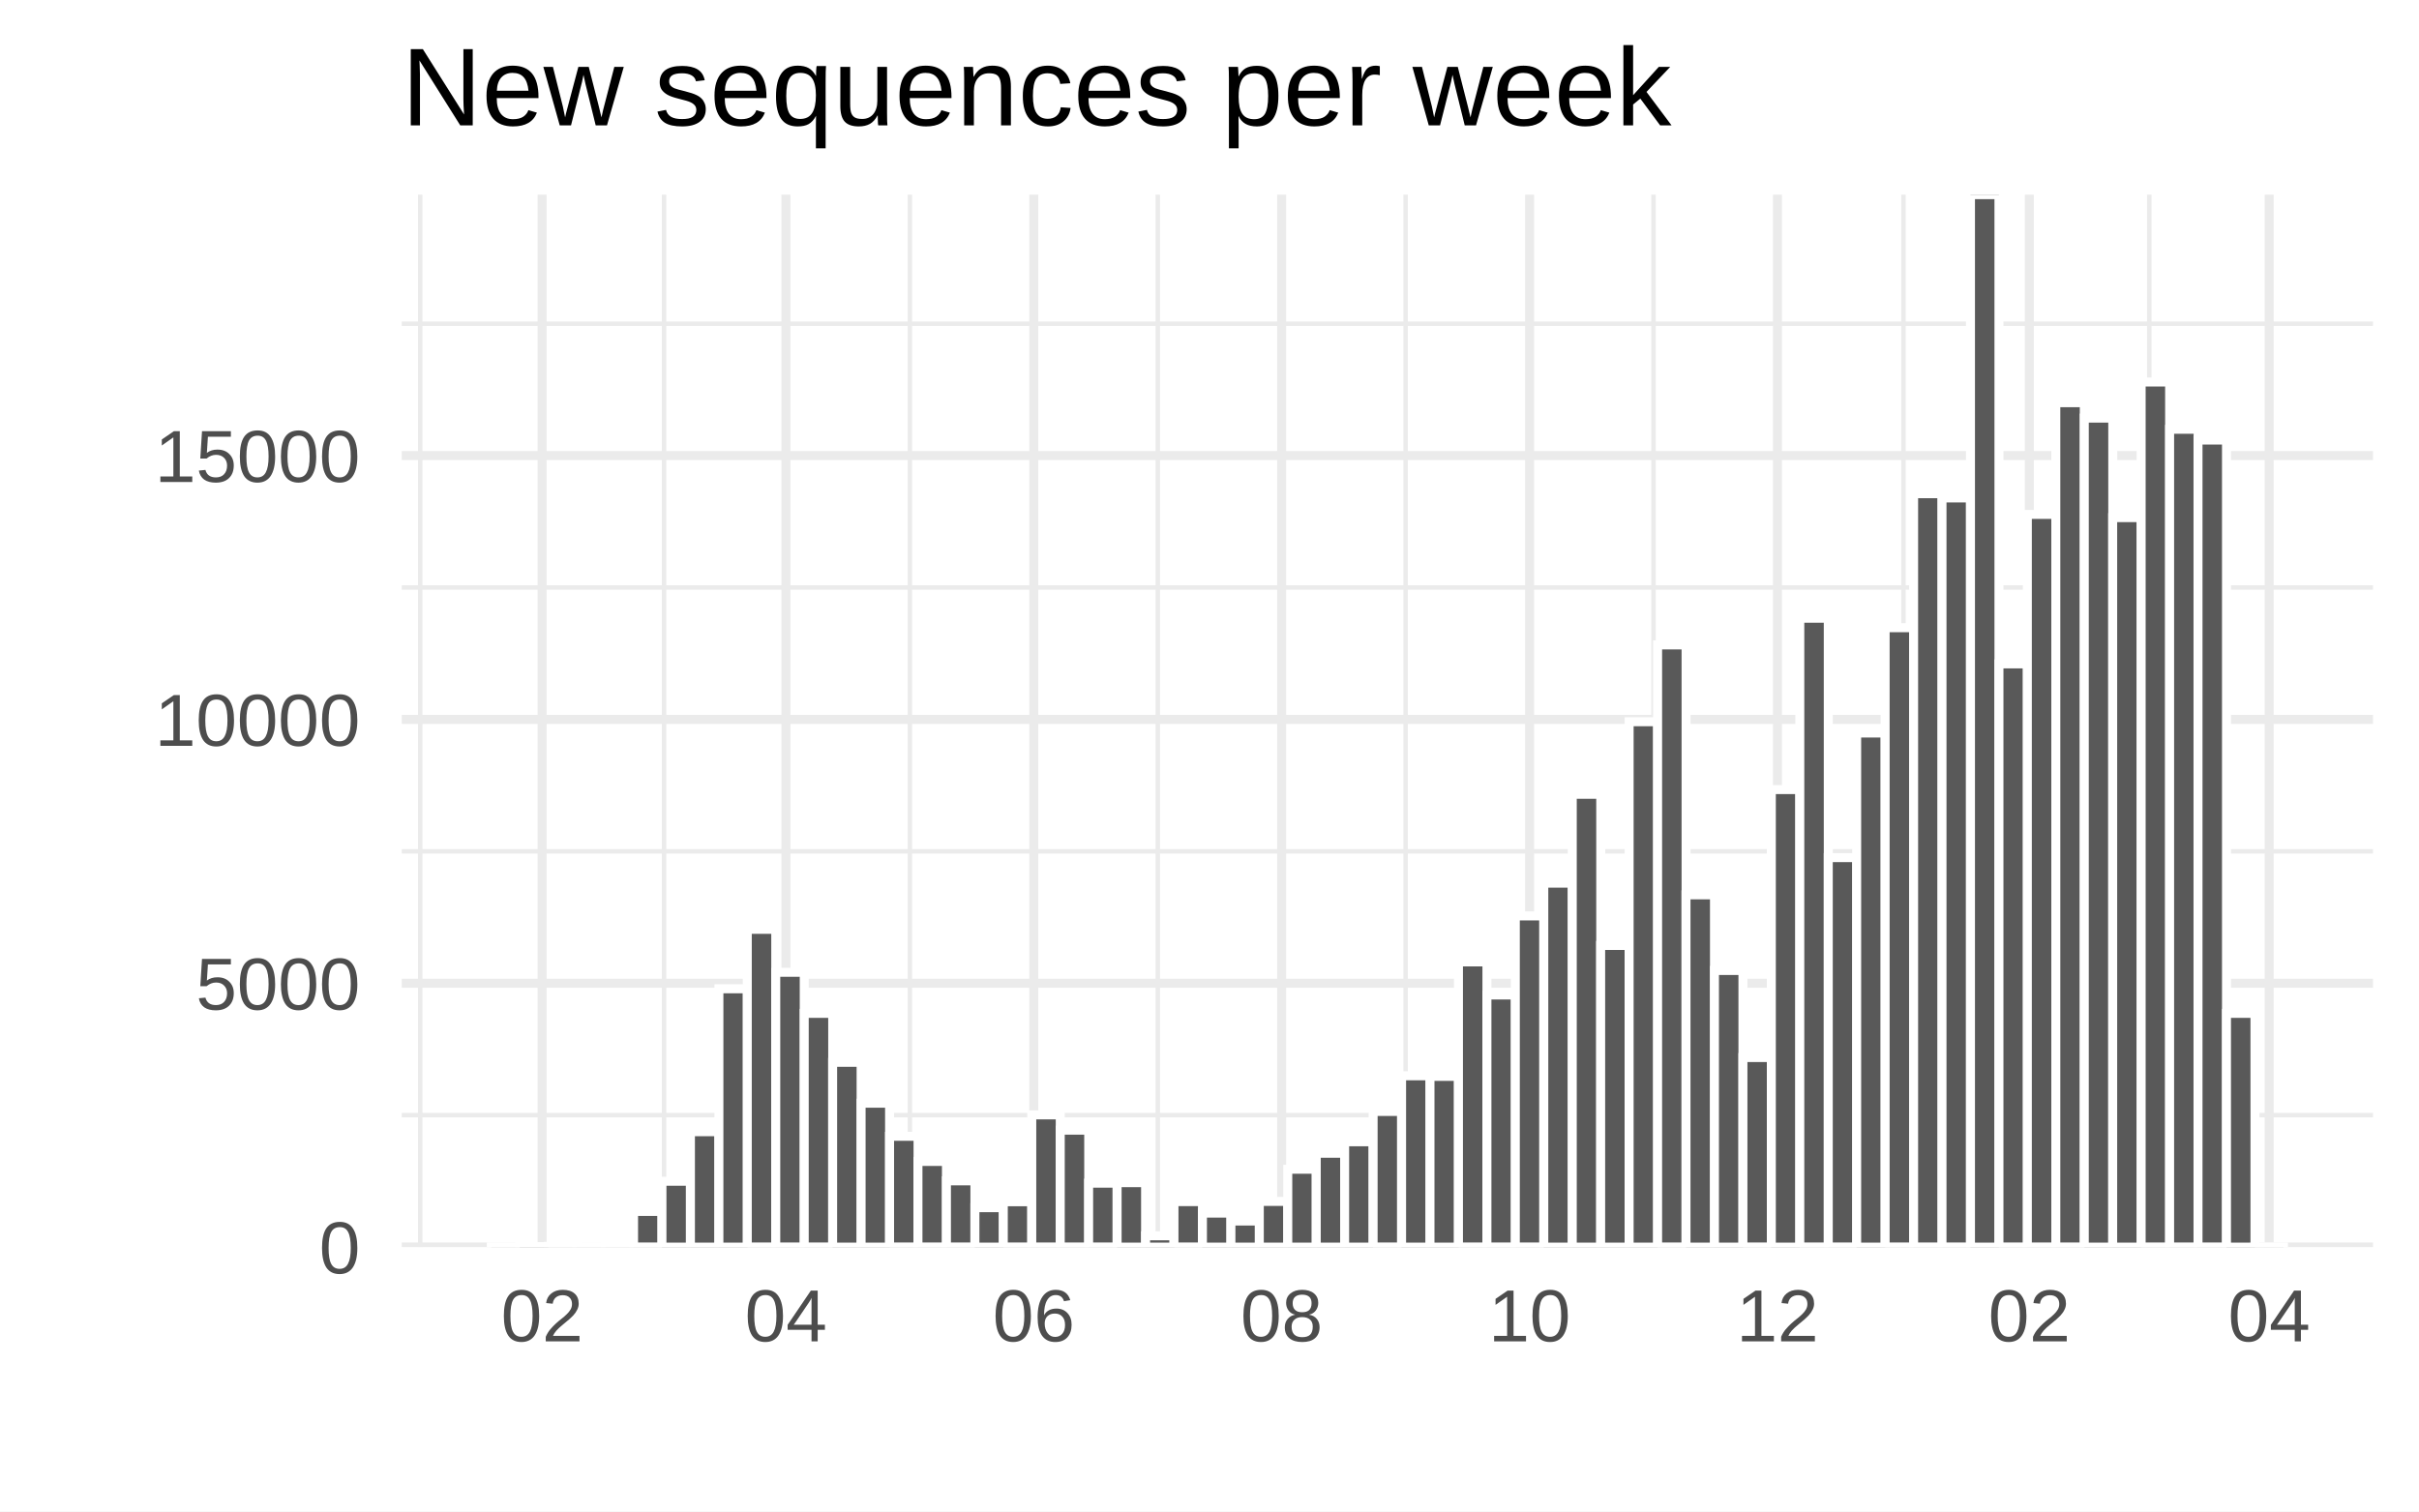
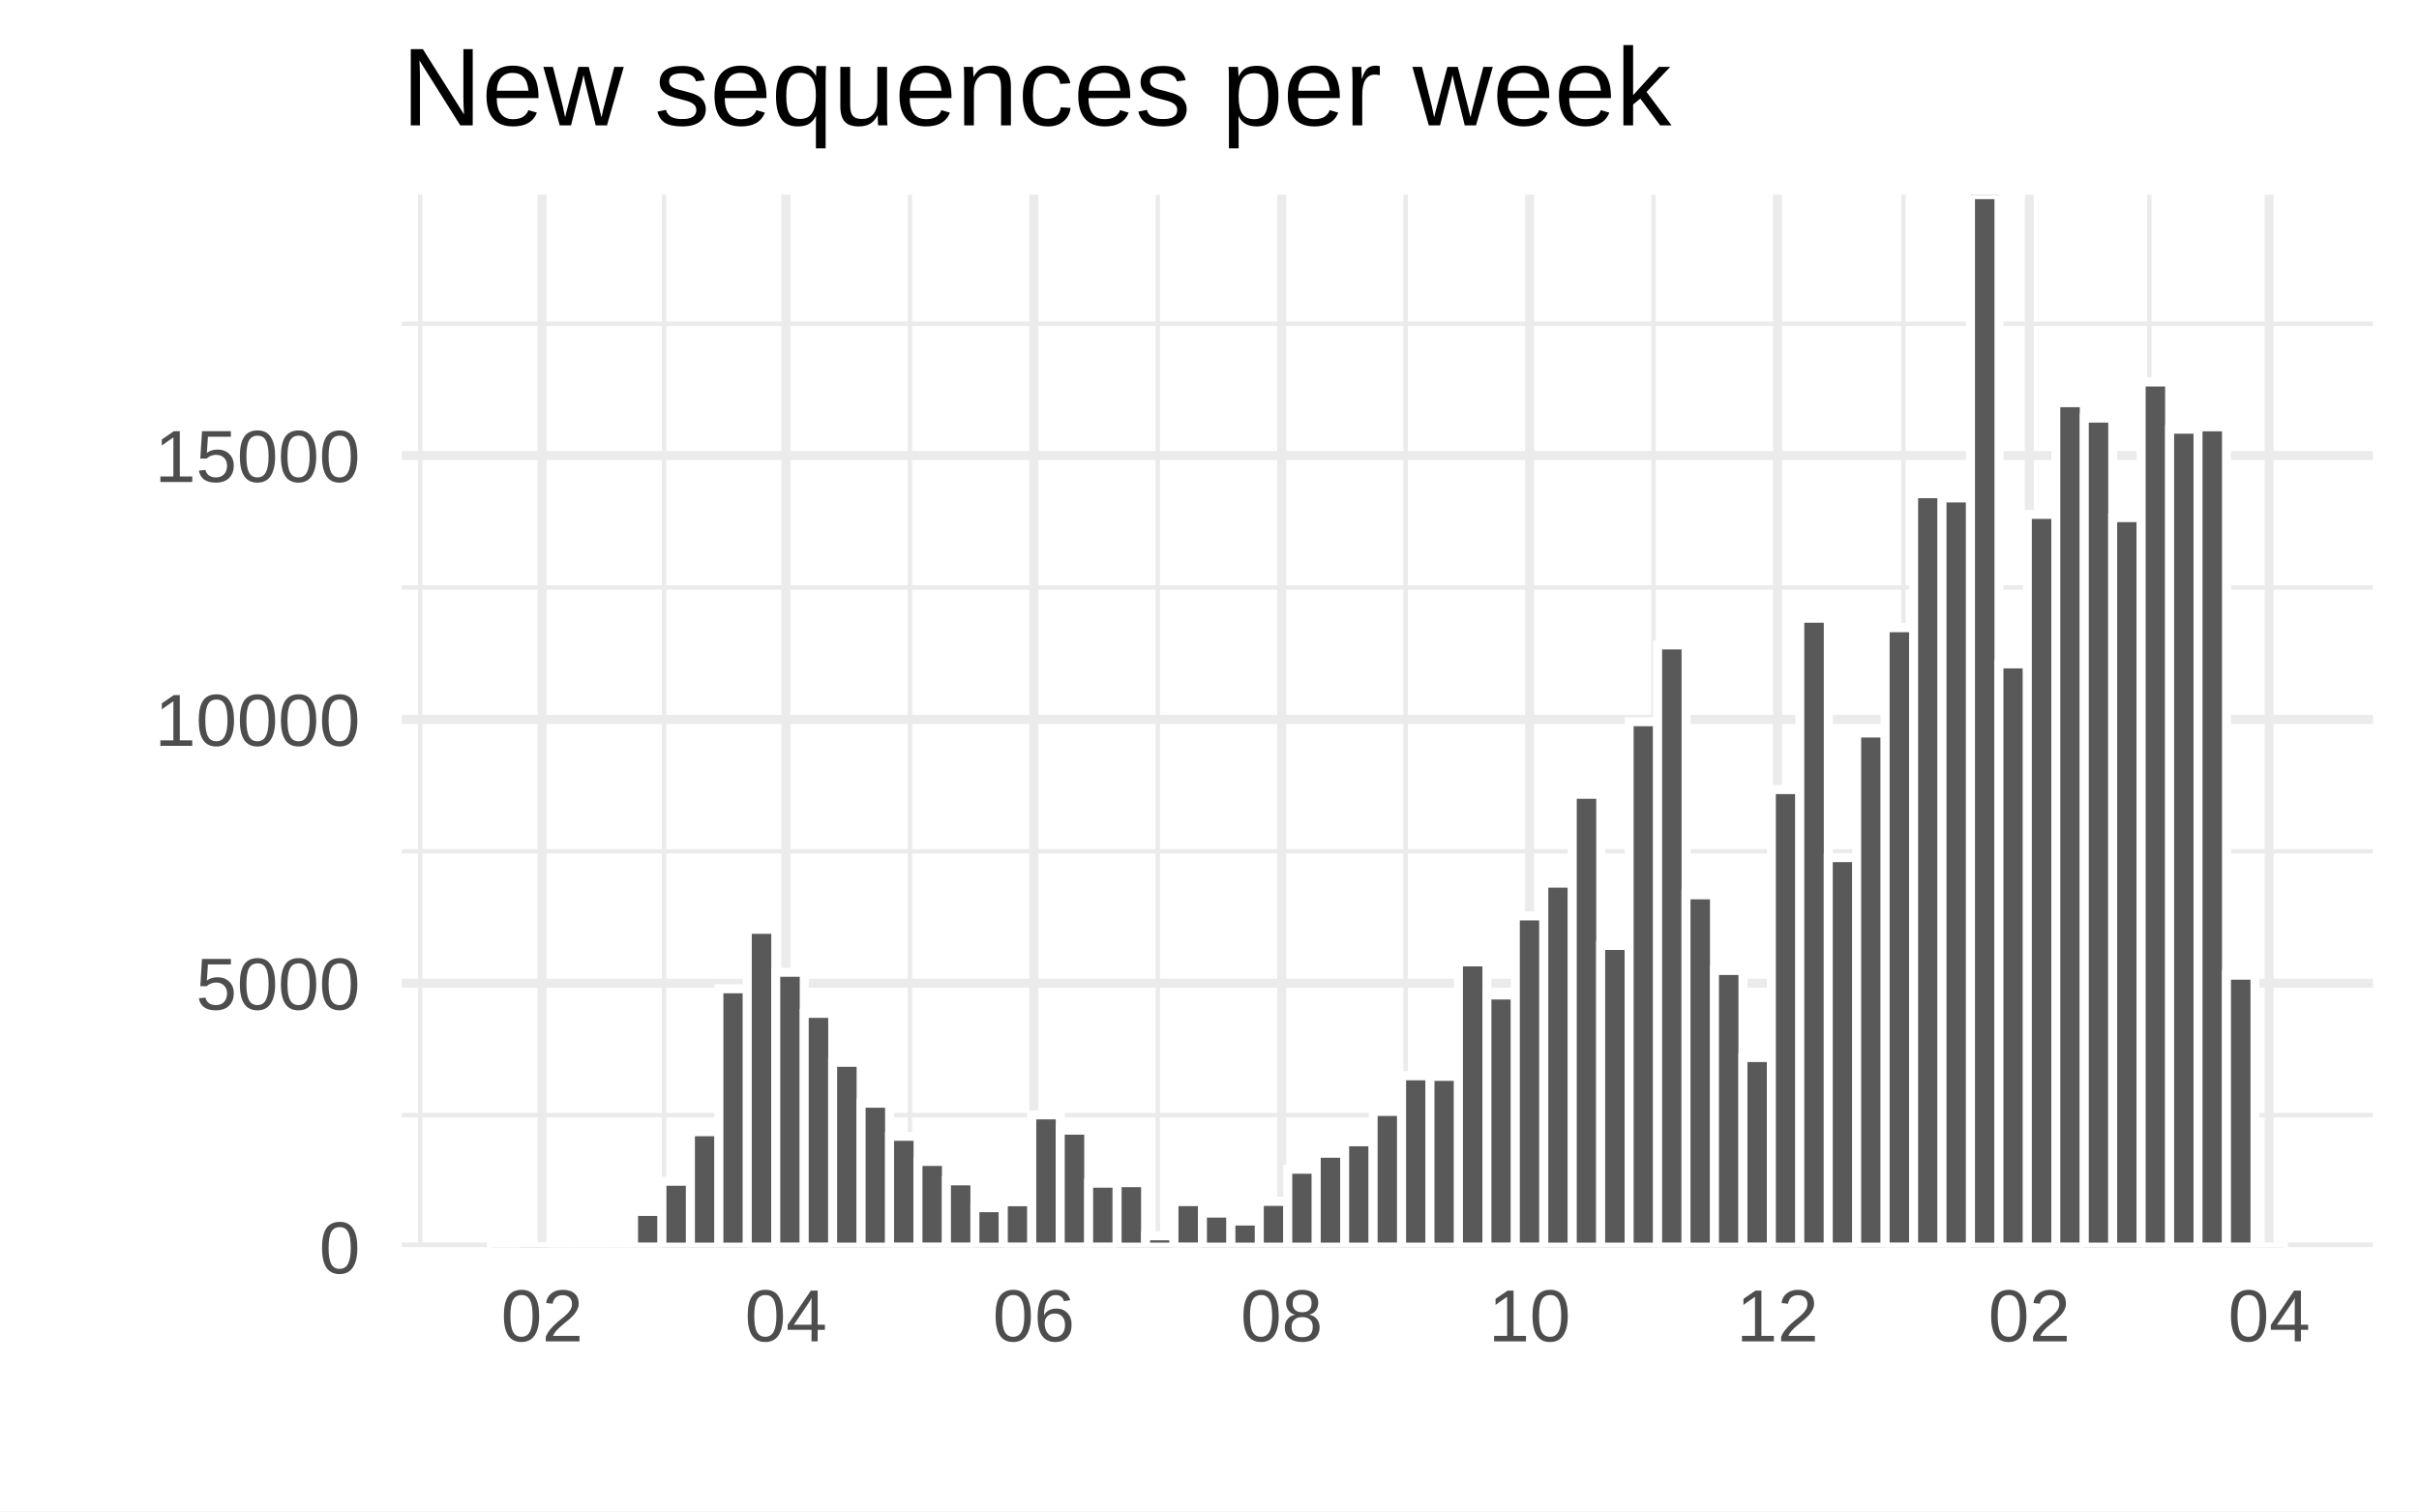
<svg xmlns="http://www.w3.org/2000/svg" class="svglite" width="288.00pt" height="180.00pt" viewBox="0 0 288.00 180.00">
  <defs>
    <style type="text/css">
    .svglite line, .svglite polyline, .svglite polygon, .svglite path, .svglite rect, .svglite circle {
      fill: none;
      stroke: #000000;
      stroke-linecap: round;
      stroke-linejoin: round;
      stroke-miterlimit: 10.00;
    }
  </style>
  </defs>
  <rect width="100%" height="100%" style="stroke: none; fill: #FFFFFF;" />
  <defs>
    <clipPath id="cpMC4wMHwyODguMDB8MC4wMHwxODAuMDA=">
      <rect x="0.00" y="0.00" width="288.00" height="180.00" />
    </clipPath>
  </defs>
  <g clip-path="url(#cpMC4wMHwyODguMDB8MC4wMHwxODAuMDA=)">
</g>
  <defs>
    <clipPath id="cpNDcuODN8MjgyLjUyfDIzLjE4fDE0OC41MA==">
      <rect x="47.83" y="23.18" width="234.69" height="125.33" />
    </clipPath>
  </defs>
  <g clip-path="url(#cpNDcuODN8MjgyLjUyfDIzLjE4fDE0OC41MA==)">
    <polyline points="47.83,132.80 282.52,132.80 " style="stroke-width: 0.53; stroke: #EBEBEB; stroke-linecap: butt;" />
    <polyline points="47.83,101.38 282.52,101.38 " style="stroke-width: 0.53; stroke: #EBEBEB; stroke-linecap: butt;" />
    <polyline points="47.83,69.96 282.52,69.96 " style="stroke-width: 0.53; stroke: #EBEBEB; stroke-linecap: butt;" />
    <polyline points="47.83,38.55 282.52,38.55 " style="stroke-width: 0.53; stroke: #EBEBEB; stroke-linecap: butt;" />
    <polyline points="50.03,148.50 50.03,23.18 " style="stroke-width: 0.53; stroke: #EBEBEB; stroke-linecap: butt;" />
    <polyline points="79.06,148.50 79.06,23.18 " style="stroke-width: 0.53; stroke: #EBEBEB; stroke-linecap: butt;" />
    <polyline points="108.33,148.50 108.33,23.18 " style="stroke-width: 0.53; stroke: #EBEBEB; stroke-linecap: butt;" />
    <polyline points="137.84,148.50 137.84,23.18 " style="stroke-width: 0.53; stroke: #EBEBEB; stroke-linecap: butt;" />
    <polyline points="167.35,148.50 167.35,23.18 " style="stroke-width: 0.53; stroke: #EBEBEB; stroke-linecap: butt;" />
    <polyline points="196.86,148.50 196.86,23.18 " style="stroke-width: 0.53; stroke: #EBEBEB; stroke-linecap: butt;" />
    <polyline points="226.62,148.50 226.62,23.18 " style="stroke-width: 0.53; stroke: #EBEBEB; stroke-linecap: butt;" />
    <polyline points="255.89,148.50 255.89,23.18 " style="stroke-width: 0.53; stroke: #EBEBEB; stroke-linecap: butt;" />
    <polyline points="47.83,148.50 282.52,148.50 " style="stroke-width: 1.07; stroke: #EBEBEB; stroke-linecap: butt;" />
    <polyline points="47.83,117.09 282.52,117.09 " style="stroke-width: 1.07; stroke: #EBEBEB; stroke-linecap: butt;" />
    <polyline points="47.83,85.67 282.52,85.67 " style="stroke-width: 1.07; stroke: #EBEBEB; stroke-linecap: butt;" />
    <polyline points="47.83,54.25 282.52,54.25 " style="stroke-width: 1.07; stroke: #EBEBEB; stroke-linecap: butt;" />
    <polyline points="64.54,148.50 64.54,23.18 " style="stroke-width: 1.07; stroke: #EBEBEB; stroke-linecap: butt;" />
    <polyline points="93.57,148.50 93.57,23.18 " style="stroke-width: 1.07; stroke: #EBEBEB; stroke-linecap: butt;" />
    <polyline points="123.08,148.50 123.08,23.18 " style="stroke-width: 1.07; stroke: #EBEBEB; stroke-linecap: butt;" />
    <polyline points="152.59,148.50 152.59,23.18 " style="stroke-width: 1.07; stroke: #EBEBEB; stroke-linecap: butt;" />
    <polyline points="182.11,148.50 182.11,23.18 " style="stroke-width: 1.07; stroke: #EBEBEB; stroke-linecap: butt;" />
    <polyline points="211.62,148.50 211.62,23.18 " style="stroke-width: 1.07; stroke: #EBEBEB; stroke-linecap: butt;" />
    <polyline points="241.61,148.50 241.61,23.18 " style="stroke-width: 1.07; stroke: #EBEBEB; stroke-linecap: butt;" />
    <polyline points="270.16,148.50 270.16,23.18 " style="stroke-width: 1.07; stroke: #EBEBEB; stroke-linecap: butt;" />
    <rect x="58.49" y="148.48" width="3.39" height="0.019" style="stroke-width: 1.07; stroke: #FFFFFF; stroke-linecap: square; stroke-linejoin: miter; fill: #595959;" />
    <rect x="61.88" y="148.45" width="3.39" height="0.057" style="stroke-width: 1.07; stroke: #FFFFFF; stroke-linecap: square; stroke-linejoin: miter; fill: #595959;" />
    <rect x="65.27" y="148.43" width="3.39" height="0.069" style="stroke-width: 1.07; stroke: #FFFFFF; stroke-linecap: square; stroke-linejoin: miter; fill: #595959;" />
    <rect x="68.65" y="148.46" width="3.39" height="0.044" style="stroke-width: 1.07; stroke: #FFFFFF; stroke-linecap: square; stroke-linejoin: miter; fill: #595959;" />
    <rect x="72.04" y="147.91" width="3.39" height="0.59" style="stroke-width: 1.07; stroke: #FFFFFF; stroke-linecap: square; stroke-linejoin: miter; fill: #595959;" />
    <rect x="75.43" y="144.26" width="3.39" height="4.24" style="stroke-width: 1.07; stroke: #FFFFFF; stroke-linecap: square; stroke-linejoin: miter; fill: #595959;" />
    <rect x="78.81" y="140.67" width="3.39" height="7.84" style="stroke-width: 1.07; stroke: #FFFFFF; stroke-linecap: square; stroke-linejoin: miter; fill: #595959;" />
    <rect x="82.20" y="134.77" width="3.39" height="13.74" style="stroke-width: 1.07; stroke: #FFFFFF; stroke-linecap: square; stroke-linejoin: miter; fill: #595959;" />
    <rect x="85.59" y="117.75" width="3.39" height="30.76" style="stroke-width: 1.07; stroke: #FFFFFF; stroke-linecap: square; stroke-linejoin: miter; fill: #595959;" />
    <rect x="88.97" y="110.67" width="3.39" height="37.83" style="stroke-width: 1.07; stroke: #FFFFFF; stroke-linecap: square; stroke-linejoin: miter; fill: #595959;" />
    <rect x="92.36" y="115.79" width="3.39" height="32.71" style="stroke-width: 1.07; stroke: #FFFFFF; stroke-linecap: square; stroke-linejoin: miter; fill: #595959;" />
    <rect x="95.75" y="120.68" width="3.39" height="27.82" style="stroke-width: 1.07; stroke: #FFFFFF; stroke-linecap: square; stroke-linejoin: miter; fill: #595959;" />
    <rect x="99.13" y="126.51" width="3.39" height="22.00" style="stroke-width: 1.07; stroke: #FFFFFF; stroke-linecap: square; stroke-linejoin: miter; fill: #595959;" />
    <rect x="102.52" y="131.38" width="3.39" height="17.13" style="stroke-width: 1.07; stroke: #FFFFFF; stroke-linecap: square; stroke-linejoin: miter; fill: #595959;" />
    <rect x="105.91" y="135.32" width="3.39" height="13.18" style="stroke-width: 1.07; stroke: #FFFFFF; stroke-linecap: square; stroke-linejoin: miter; fill: #595959;" />
    <rect x="109.29" y="138.31" width="3.39" height="10.19" style="stroke-width: 1.07; stroke: #FFFFFF; stroke-linecap: square; stroke-linejoin: miter; fill: #595959;" />
    <rect x="112.68" y="140.62" width="3.39" height="7.88" style="stroke-width: 1.07; stroke: #FFFFFF; stroke-linecap: square; stroke-linejoin: miter; fill: #595959;" />
    <rect x="116.07" y="143.82" width="3.39" height="4.69" style="stroke-width: 1.07; stroke: #FFFFFF; stroke-linecap: square; stroke-linejoin: miter; fill: #595959;" />
    <rect x="119.45" y="143.11" width="3.39" height="5.39" style="stroke-width: 1.07; stroke: #FFFFFF; stroke-linecap: square; stroke-linejoin: miter; fill: #595959;" />
    <rect x="122.84" y="132.77" width="3.39" height="15.73" style="stroke-width: 1.07; stroke: #FFFFFF; stroke-linecap: square; stroke-linejoin: miter; fill: #595959;" />
    <rect x="126.23" y="134.59" width="3.39" height="13.91" style="stroke-width: 1.07; stroke: #FFFFFF; stroke-linecap: square; stroke-linejoin: miter; fill: #595959;" />
    <rect x="129.61" y="140.90" width="3.39" height="7.60" style="stroke-width: 1.07; stroke: #FFFFFF; stroke-linecap: square; stroke-linejoin: miter; fill: #595959;" />
    <rect x="133.00" y="140.84" width="3.39" height="7.67" style="stroke-width: 1.07; stroke: #FFFFFF; stroke-linecap: square; stroke-linejoin: miter; fill: #595959;" />
    <rect x="136.39" y="147.17" width="3.39" height="1.34" style="stroke-width: 1.07; stroke: #FFFFFF; stroke-linecap: square; stroke-linejoin: miter; fill: #595959;" />
    <rect x="139.77" y="143.10" width="3.39" height="5.40" style="stroke-width: 1.07; stroke: #FFFFFF; stroke-linecap: square; stroke-linejoin: miter; fill: #595959;" />
    <rect x="143.16" y="144.46" width="3.39" height="4.05" style="stroke-width: 1.07; stroke: #FFFFFF; stroke-linecap: square; stroke-linejoin: miter; fill: #595959;" />
    <rect x="146.55" y="145.41" width="3.39" height="3.10" style="stroke-width: 1.07; stroke: #FFFFFF; stroke-linecap: square; stroke-linejoin: miter; fill: #595959;" />
    <rect x="149.93" y="143.07" width="3.39" height="5.44" style="stroke-width: 1.07; stroke: #FFFFFF; stroke-linecap: square; stroke-linejoin: miter; fill: #595959;" />
    <rect x="153.32" y="139.24" width="3.39" height="9.27" style="stroke-width: 1.07; stroke: #FFFFFF; stroke-linecap: square; stroke-linejoin: miter; fill: #595959;" />
    <rect x="156.71" y="137.34" width="3.39" height="11.17" style="stroke-width: 1.07; stroke: #FFFFFF; stroke-linecap: square; stroke-linejoin: miter; fill: #595959;" />
    <rect x="160.09" y="135.97" width="3.39" height="12.54" style="stroke-width: 1.07; stroke: #FFFFFF; stroke-linecap: square; stroke-linejoin: miter; fill: #595959;" />
    <rect x="163.48" y="132.36" width="3.39" height="16.14" style="stroke-width: 1.07; stroke: #FFFFFF; stroke-linecap: square; stroke-linejoin: miter; fill: #595959;" />
    <rect x="166.87" y="128.11" width="3.39" height="20.40" style="stroke-width: 1.07; stroke: #FFFFFF; stroke-linecap: square; stroke-linejoin: miter; fill: #595959;" />
    <rect x="170.25" y="128.18" width="3.39" height="20.33" style="stroke-width: 1.07; stroke: #FFFFFF; stroke-linecap: square; stroke-linejoin: miter; fill: #595959;" />
    <rect x="173.64" y="114.55" width="3.39" height="33.95" style="stroke-width: 1.07; stroke: #FFFFFF; stroke-linecap: square; stroke-linejoin: miter; fill: #595959;" />
    <rect x="177.03" y="118.49" width="3.39" height="30.01" style="stroke-width: 1.07; stroke: #FFFFFF; stroke-linecap: square; stroke-linejoin: miter; fill: #595959;" />
    <rect x="180.41" y="109.07" width="3.39" height="39.43" style="stroke-width: 1.07; stroke: #FFFFFF; stroke-linecap: square; stroke-linejoin: miter; fill: #595959;" />
    <rect x="183.80" y="105.17" width="3.39" height="43.34" style="stroke-width: 1.07; stroke: #FFFFFF; stroke-linecap: square; stroke-linejoin: miter; fill: #595959;" />
    <rect x="187.19" y="94.59" width="3.39" height="53.92" style="stroke-width: 1.07; stroke: #FFFFFF; stroke-linecap: square; stroke-linejoin: miter; fill: #595959;" />
    <rect x="190.57" y="112.59" width="3.39" height="35.92" style="stroke-width: 1.07; stroke: #FFFFFF; stroke-linecap: square; stroke-linejoin: miter; fill: #595959;" />
    <rect x="193.96" y="85.95" width="3.39" height="62.56" style="stroke-width: 1.07; stroke: #FFFFFF; stroke-linecap: square; stroke-linejoin: miter; fill: #595959;" />
    <rect x="197.35" y="76.80" width="3.39" height="71.70" style="stroke-width: 1.07; stroke: #FFFFFF; stroke-linecap: square; stroke-linejoin: miter; fill: #595959;" />
    <rect x="200.73" y="106.56" width="3.39" height="41.95" style="stroke-width: 1.07; stroke: #FFFFFF; stroke-linecap: square; stroke-linejoin: miter; fill: #595959;" />
    <rect x="204.12" y="115.57" width="3.39" height="32.94" style="stroke-width: 1.07; stroke: #FFFFFF; stroke-linecap: square; stroke-linejoin: miter; fill: #595959;" />
    <rect x="207.51" y="125.94" width="3.39" height="22.56" style="stroke-width: 1.07; stroke: #FFFFFF; stroke-linecap: square; stroke-linejoin: miter; fill: #595959;" />
    <rect x="210.89" y="94.03" width="3.39" height="54.48" style="stroke-width: 1.07; stroke: #FFFFFF; stroke-linecap: square; stroke-linejoin: miter; fill: #595959;" />
    <rect x="214.28" y="73.62" width="3.39" height="74.88" style="stroke-width: 1.07; stroke: #FFFFFF; stroke-linecap: square; stroke-linejoin: miter; fill: #595959;" />
    <rect x="217.67" y="102.13" width="3.39" height="46.37" style="stroke-width: 1.07; stroke: #FFFFFF; stroke-linecap: square; stroke-linejoin: miter; fill: #595959;" />
    <rect x="221.05" y="87.29" width="3.39" height="61.22" style="stroke-width: 1.07; stroke: #FFFFFF; stroke-linecap: square; stroke-linejoin: miter; fill: #595959;" />
    <rect x="224.44" y="74.75" width="3.39" height="73.75" style="stroke-width: 1.07; stroke: #FFFFFF; stroke-linecap: square; stroke-linejoin: miter; fill: #595959;" />
    <rect x="227.83" y="58.79" width="3.39" height="89.71" style="stroke-width: 1.07; stroke: #FFFFFF; stroke-linecap: square; stroke-linejoin: miter; fill: #595959;" />
    <rect x="231.21" y="59.30" width="3.39" height="89.20" style="stroke-width: 1.07; stroke: #FFFFFF; stroke-linecap: square; stroke-linejoin: miter; fill: #595959;" />
    <rect x="234.60" y="23.18" width="3.39" height="125.33" style="stroke-width: 1.07; stroke: #FFFFFF; stroke-linecap: square; stroke-linejoin: miter; fill: #595959;" />
    <rect x="237.99" y="79.06" width="3.39" height="69.44" style="stroke-width: 1.07; stroke: #FFFFFF; stroke-linecap: square; stroke-linejoin: miter; fill: #595959;" />
    <rect x="241.37" y="61.26" width="3.39" height="87.24" style="stroke-width: 1.07; stroke: #FFFFFF; stroke-linecap: square; stroke-linejoin: miter; fill: #595959;" />
    <rect x="244.76" y="47.96" width="3.39" height="100.54" style="stroke-width: 1.07; stroke: #FFFFFF; stroke-linecap: square; stroke-linejoin: miter; fill: #595959;" />
    <rect x="248.15" y="49.79" width="3.39" height="98.72" style="stroke-width: 1.07; stroke: #FFFFFF; stroke-linecap: square; stroke-linejoin: miter; fill: #595959;" />
    <rect x="251.53" y="61.64" width="3.39" height="86.87" style="stroke-width: 1.07; stroke: #FFFFFF; stroke-linecap: square; stroke-linejoin: miter; fill: #595959;" />
    <rect x="254.92" y="45.49" width="3.39" height="103.01" style="stroke-width: 1.07; stroke: #FFFFFF; stroke-linecap: square; stroke-linejoin: miter; fill: #595959;" />
-     <rect x="258.31" y="51.12" width="3.39" height="97.38" style="stroke-width: 1.07; stroke: #FFFFFF; stroke-linecap: square; stroke-linejoin: miter; fill: #595959;" />
-     <rect x="261.69" y="52.40" width="3.39" height="96.10" style="stroke-width: 1.07; stroke: #FFFFFF; stroke-linecap: square; stroke-linejoin: miter; fill: #595959;" />
-     <rect x="265.08" y="120.68" width="3.39" height="27.83" style="stroke-width: 1.07; stroke: #FFFFFF; stroke-linecap: square; stroke-linejoin: miter; fill: #595959;" />
+     <rect x="258.31" y="51.11" width="3.39" height="97.39" style="stroke-width: 1.07; stroke: #FFFFFF; stroke-linecap: square; stroke-linejoin: miter; fill: #595959;" />
+     <rect x="261.69" y="50.83" width="3.39" height="97.67" style="stroke-width: 1.07; stroke: #FFFFFF; stroke-linecap: square; stroke-linejoin: miter; fill: #595959;" />
+     <rect x="265.08" y="116.13" width="3.39" height="32.37" style="stroke-width: 1.07; stroke: #FFFFFF; stroke-linecap: square; stroke-linejoin: miter; fill: #595959;" />
    <rect x="268.47" y="148.49" width="3.39" height="0.013" style="stroke-width: 1.07; stroke: #FFFFFF; stroke-linecap: square; stroke-linejoin: miter; fill: #595959;" />
  </g>
  <g clip-path="url(#cpMC4wMHwyODguMDB8MC4wMHwxODAuMDA=)">
    <text x="42.89" y="151.65" text-anchor="end" style="font-size: 8.80px; fill: #4D4D4D; font-family: Arial;" textLength="4.90px" lengthAdjust="spacingAndGlyphs">0</text>
    <text x="42.89" y="120.24" text-anchor="end" style="font-size: 8.80px; fill: #4D4D4D; font-family: Arial;" textLength="19.58px" lengthAdjust="spacingAndGlyphs">5000</text>
    <text x="42.89" y="88.82" text-anchor="end" style="font-size: 8.80px; fill: #4D4D4D; font-family: Arial;" textLength="24.48px" lengthAdjust="spacingAndGlyphs">10000</text>
    <text x="42.89" y="57.40" text-anchor="end" style="font-size: 8.80px; fill: #4D4D4D; font-family: Arial;" textLength="24.48px" lengthAdjust="spacingAndGlyphs">15000</text>
    <text x="64.54" y="159.74" text-anchor="middle" style="font-size: 8.80px; fill: #4D4D4D; font-family: Arial;" textLength="9.79px" lengthAdjust="spacingAndGlyphs">02</text>
    <text x="93.57" y="159.74" text-anchor="middle" style="font-size: 8.80px; fill: #4D4D4D; font-family: Arial;" textLength="9.79px" lengthAdjust="spacingAndGlyphs">04</text>
    <text x="123.08" y="159.74" text-anchor="middle" style="font-size: 8.80px; fill: #4D4D4D; font-family: Arial;" textLength="9.79px" lengthAdjust="spacingAndGlyphs">06</text>
    <text x="152.59" y="159.74" text-anchor="middle" style="font-size: 8.80px; fill: #4D4D4D; font-family: Arial;" textLength="9.79px" lengthAdjust="spacingAndGlyphs">08</text>
    <text x="182.11" y="159.74" text-anchor="middle" style="font-size: 8.80px; fill: #4D4D4D; font-family: Arial;" textLength="9.79px" lengthAdjust="spacingAndGlyphs">10</text>
    <text x="211.62" y="159.74" text-anchor="middle" style="font-size: 8.80px; fill: #4D4D4D; font-family: Arial;" textLength="9.79px" lengthAdjust="spacingAndGlyphs">12</text>
    <text x="241.61" y="159.74" text-anchor="middle" style="font-size: 8.80px; fill: #4D4D4D; font-family: Arial;" textLength="9.79px" lengthAdjust="spacingAndGlyphs">02</text>
    <text x="270.16" y="159.74" text-anchor="middle" style="font-size: 8.80px; fill: #4D4D4D; font-family: Arial;" textLength="9.79px" lengthAdjust="spacingAndGlyphs">04</text>
    <text x="47.83" y="14.93" style="font-size: 13.20px; font-family: Arial;" textLength="151.05px" lengthAdjust="spacingAndGlyphs">New sequences per week</text>
  </g>
</svg>
